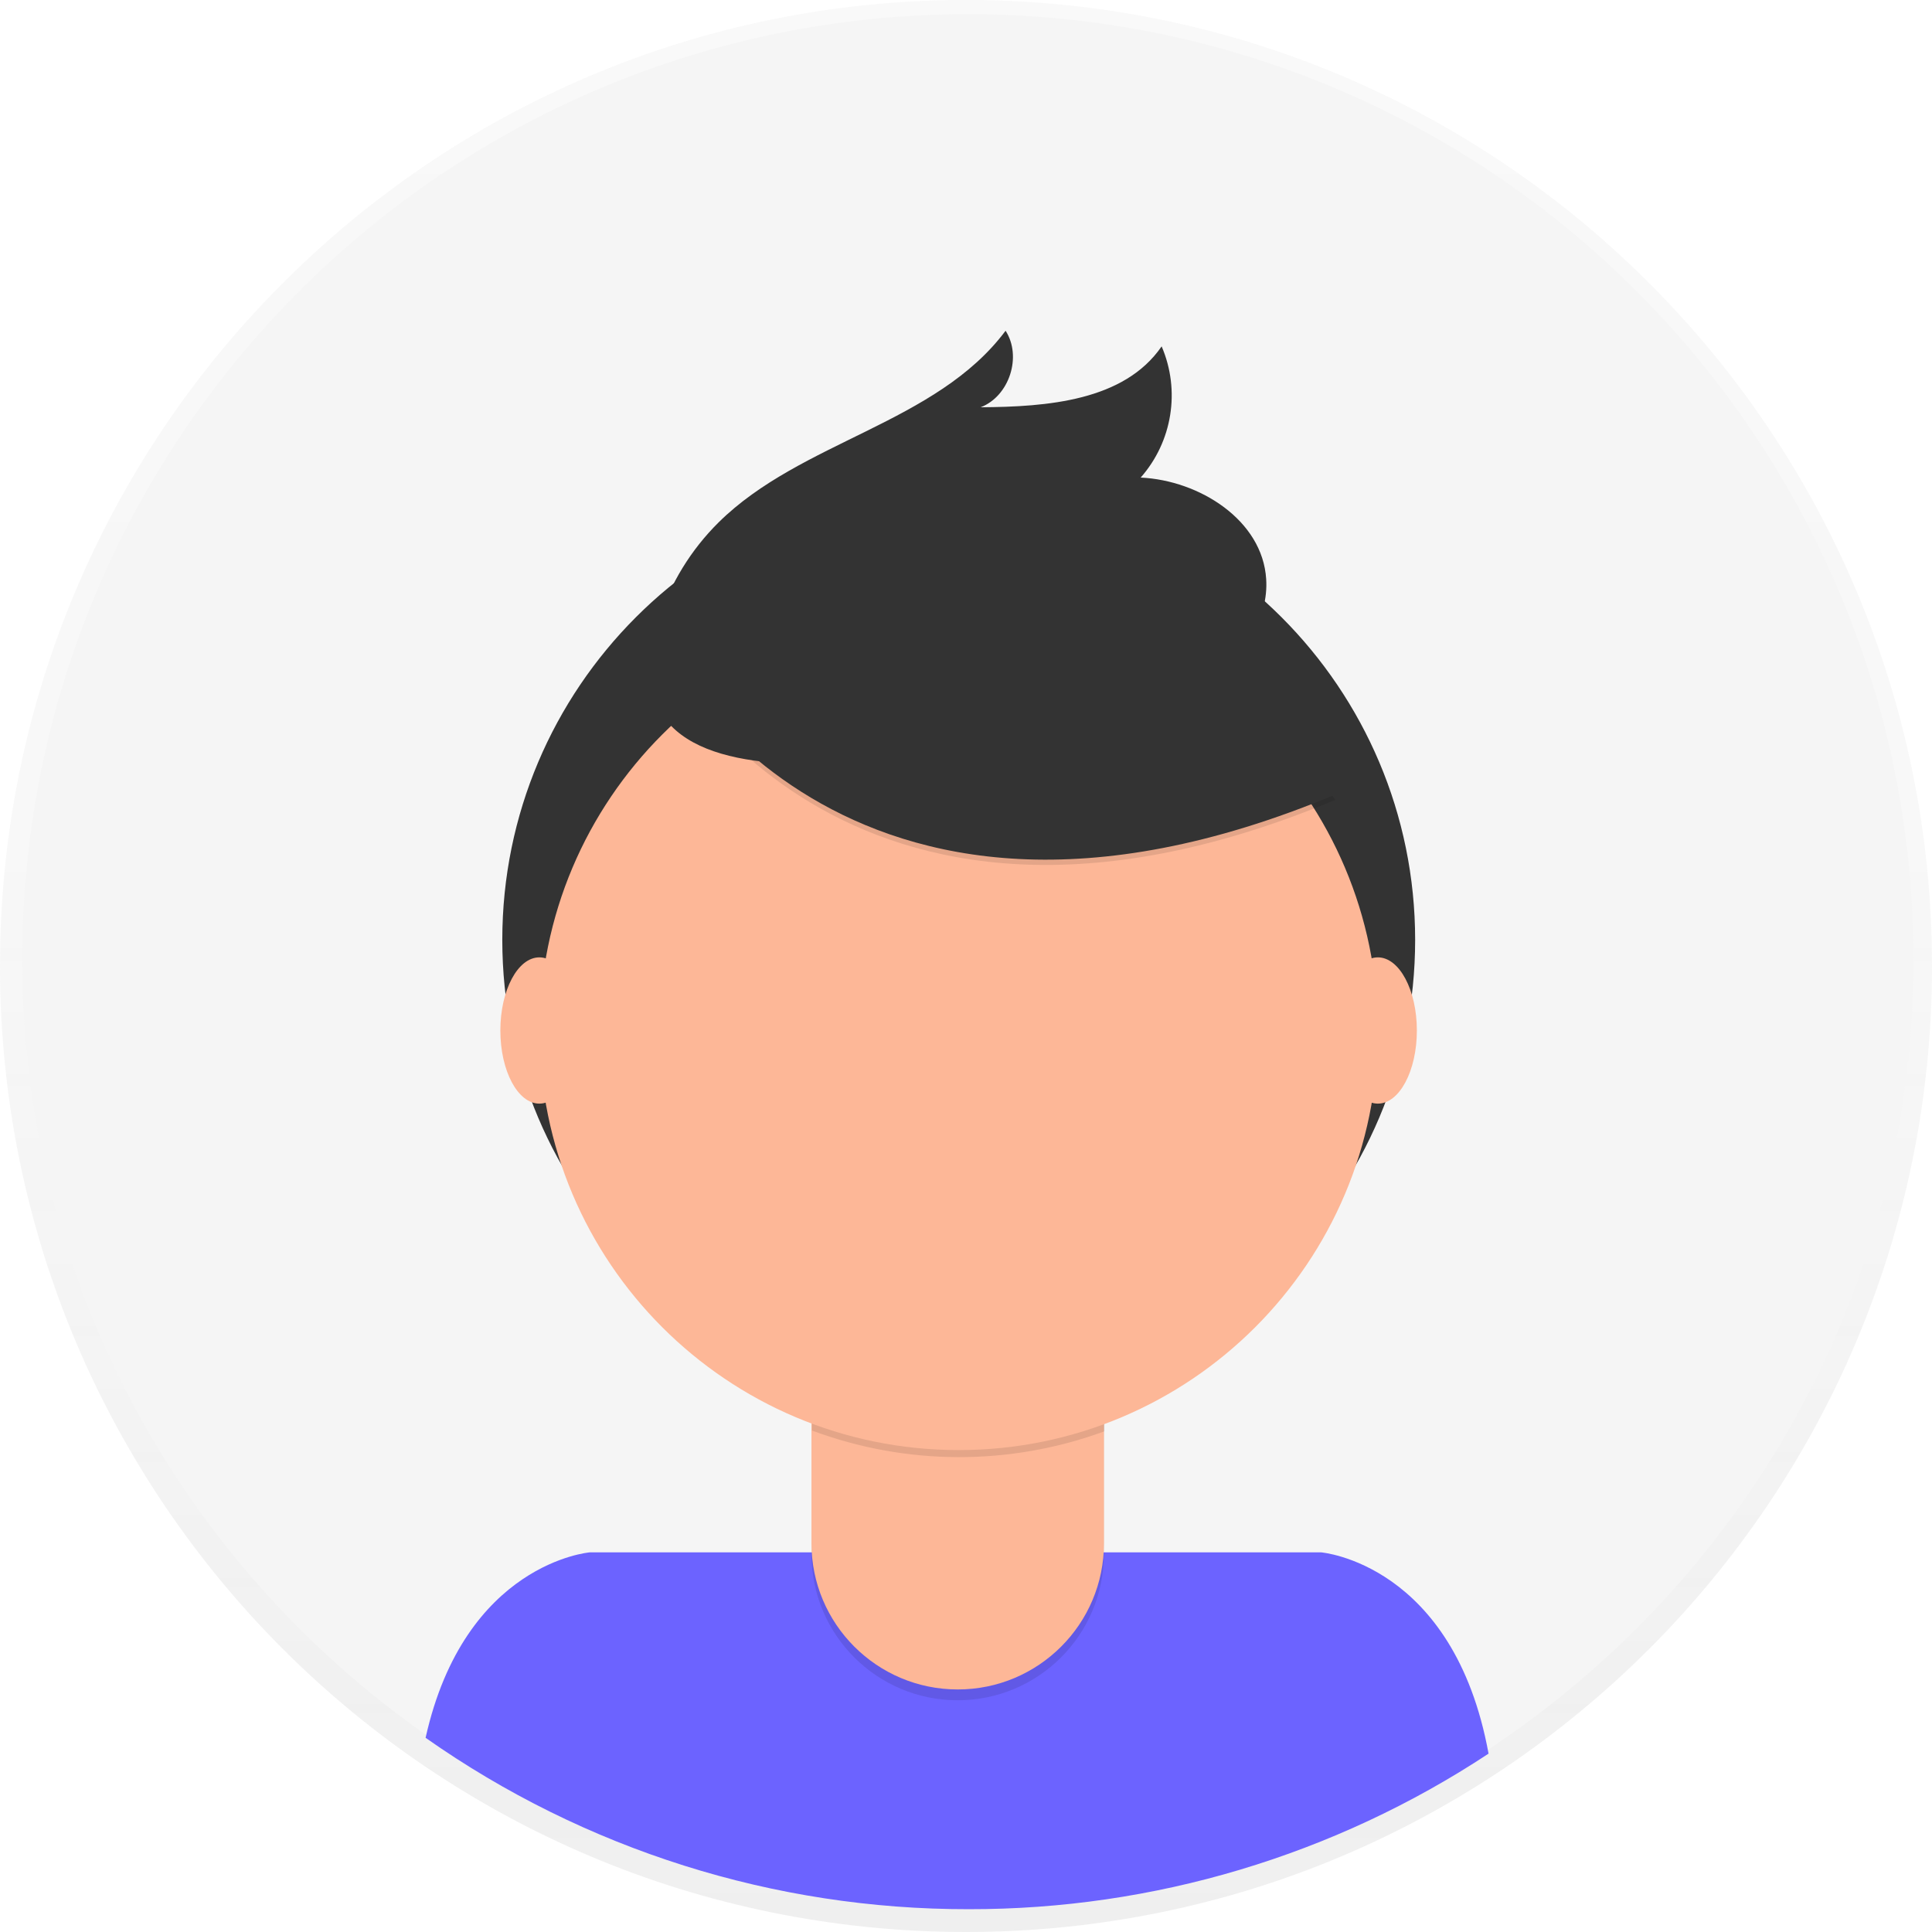
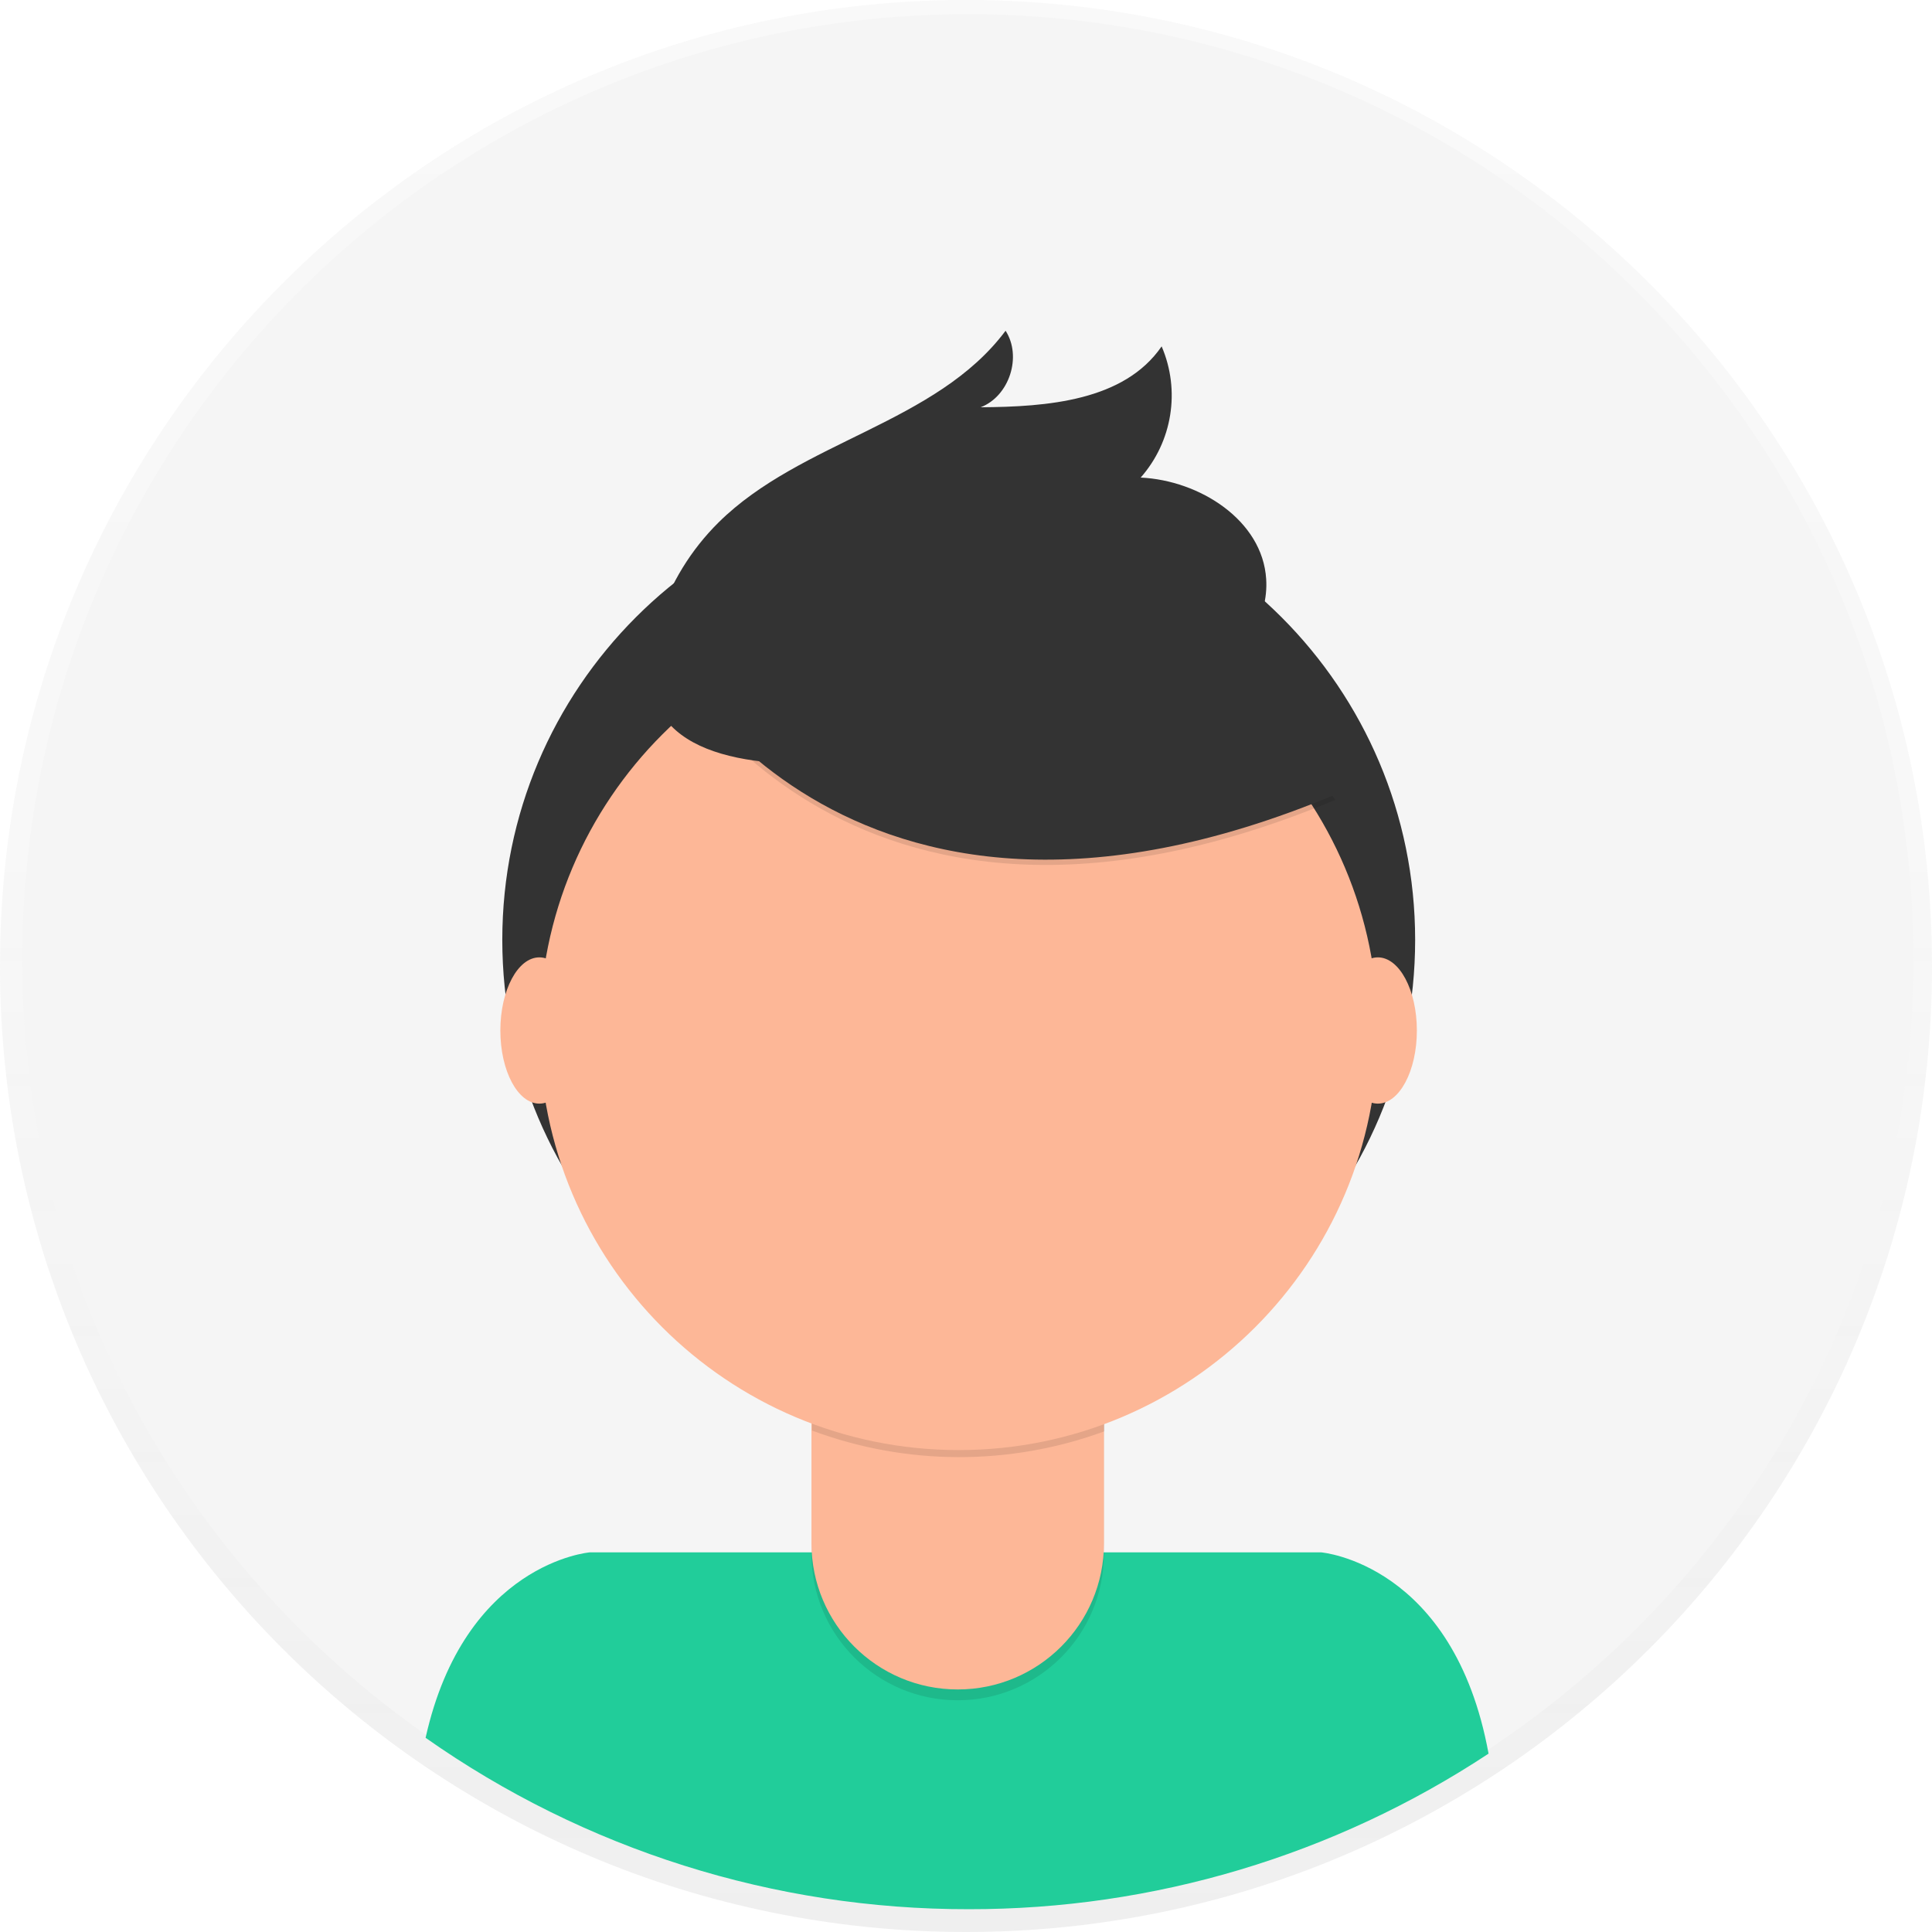
<svg xmlns="http://www.w3.org/2000/svg" id="457bf273-24a3-4fd8-a857-e9b918267d6a" data-name="Layer 1" width="698" height="698" viewBox="0 0 698 698">
  <defs>
    <linearGradient id="b247946c-c62f-4d08-994a-4c3d64e1e98f" x1="349" y1="698" x2="349" gradientUnits="userSpaceOnUse">
      <stop offset="0" stop-color="gray" stop-opacity="0.25" />
      <stop offset="0.54" stop-color="gray" stop-opacity="0.12" />
      <stop offset="1" stop-color="gray" stop-opacity="0.1" />
    </linearGradient>
  </defs>
  <g opacity="0.5">
    <circle cx="349" cy="349" r="349" fill="url(#b247946c-c62f-4d08-994a-4c3d64e1e98f)" />
  </g>
  <circle cx="349.68" cy="346.77" r="341.64" fill="#f5f5f5" />
-   <path d="M601,790.76a340,340,0,0,0,187.79-56.2c-12.59-68.8-60.5-72.72-60.5-72.72H464.09s-45.21,3.71-59.33,67A340.07,340.07,0,0,0,601,790.76Z" transform="translate(-251 -101)" fill="#6c63ff" />
+   <path d="M601,790.76a340,340,0,0,0,187.79-56.2c-12.59-68.8-60.5-72.72-60.5-72.72H464.09s-45.21,3.71-59.33,67A340.07,340.07,0,0,0,601,790.76Z" transform="translate(-251 -101)" fill="#21cd9a" />
  <circle cx="346.37" cy="339.57" r="164.9" fill="#333" />
  <path d="M293.15,476.92H398.81a0,0,0,0,1,0,0v84.53A52.83,52.83,0,0,1,346,614.28h0a52.83,52.83,0,0,1-52.83-52.83V476.92a0,0,0,0,1,0,0Z" opacity="0.1" />
  <path d="M296.5,473h99a3.35,3.35,0,0,1,3.35,3.35v81.18A52.83,52.83,0,0,1,346,610.37h0a52.83,52.83,0,0,1-52.83-52.83V476.35A3.35,3.35,0,0,1,296.5,473Z" fill="#fdb797" />
  <path d="M544.34,617.82a152.07,152.07,0,0,0,105.66.29v-13H544.34Z" transform="translate(-251 -101)" opacity="0.1" />
  <circle cx="346.37" cy="372.44" r="151.45" fill="#fdb797" />
  <path d="M489.49,335.68S553.32,465.24,733.37,390l-41.92-65.73-74.31-26.67Z" transform="translate(-251 -101)" opacity="0.1" />
  <path d="M489.49,333.78s63.83,129.56,243.88,54.3l-41.92-65.73-74.31-26.67Z" transform="translate(-251 -101)" fill="#333" />
  <path d="M488.93,325a87.49,87.49,0,0,1,21.69-35.27c29.79-29.45,78.63-35.66,103.68-69.24,6,9.32,1.36,23.65-9,27.65,24-.16,51.81-2.26,65.38-22a44.89,44.89,0,0,1-7.57,47.4c21.27,1,44,15.4,45.34,36.65.92,14.16-8,27.56-19.59,35.68s-25.71,11.85-39.56,14.9C608.86,369.7,462.54,407.07,488.93,325Z" transform="translate(-251 -101)" fill="#333" />
  <ellipse cx="194.86" cy="372.3" rx="14.09" ry="26.42" fill="#fdb797" />
  <ellipse cx="497.8" cy="372.3" rx="14.09" ry="26.42" fill="#fdb797" />
</svg>
